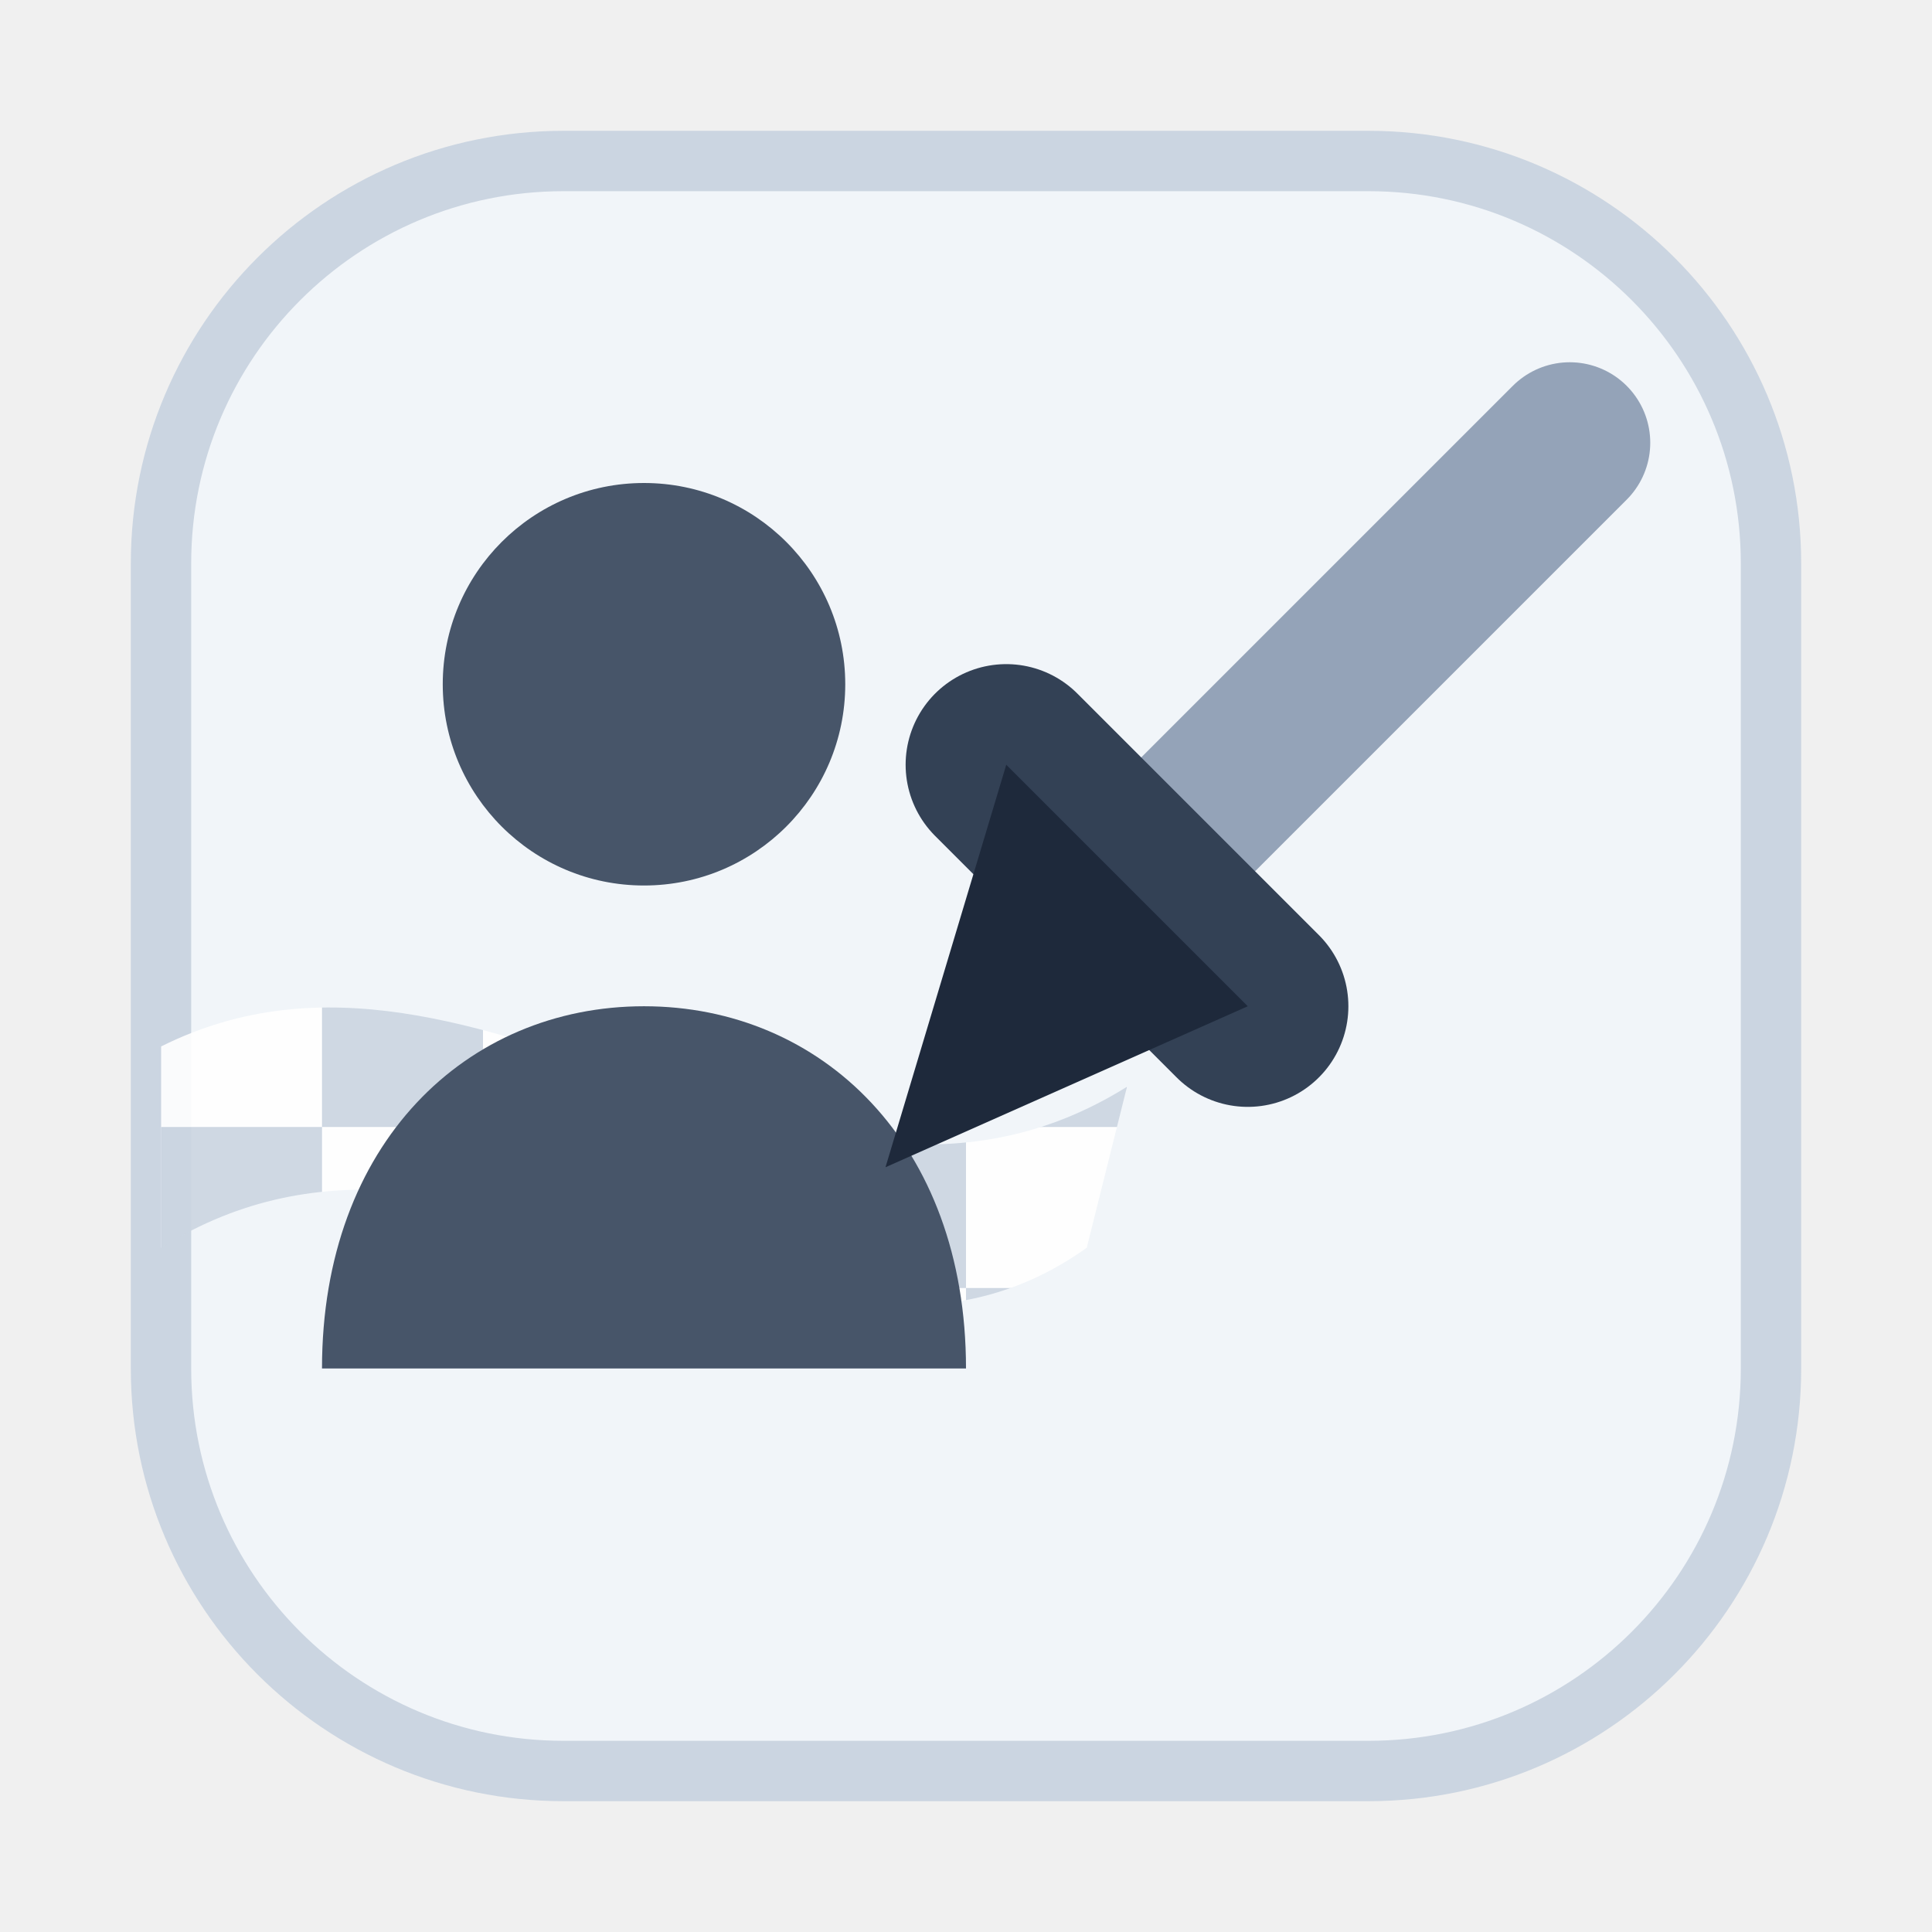
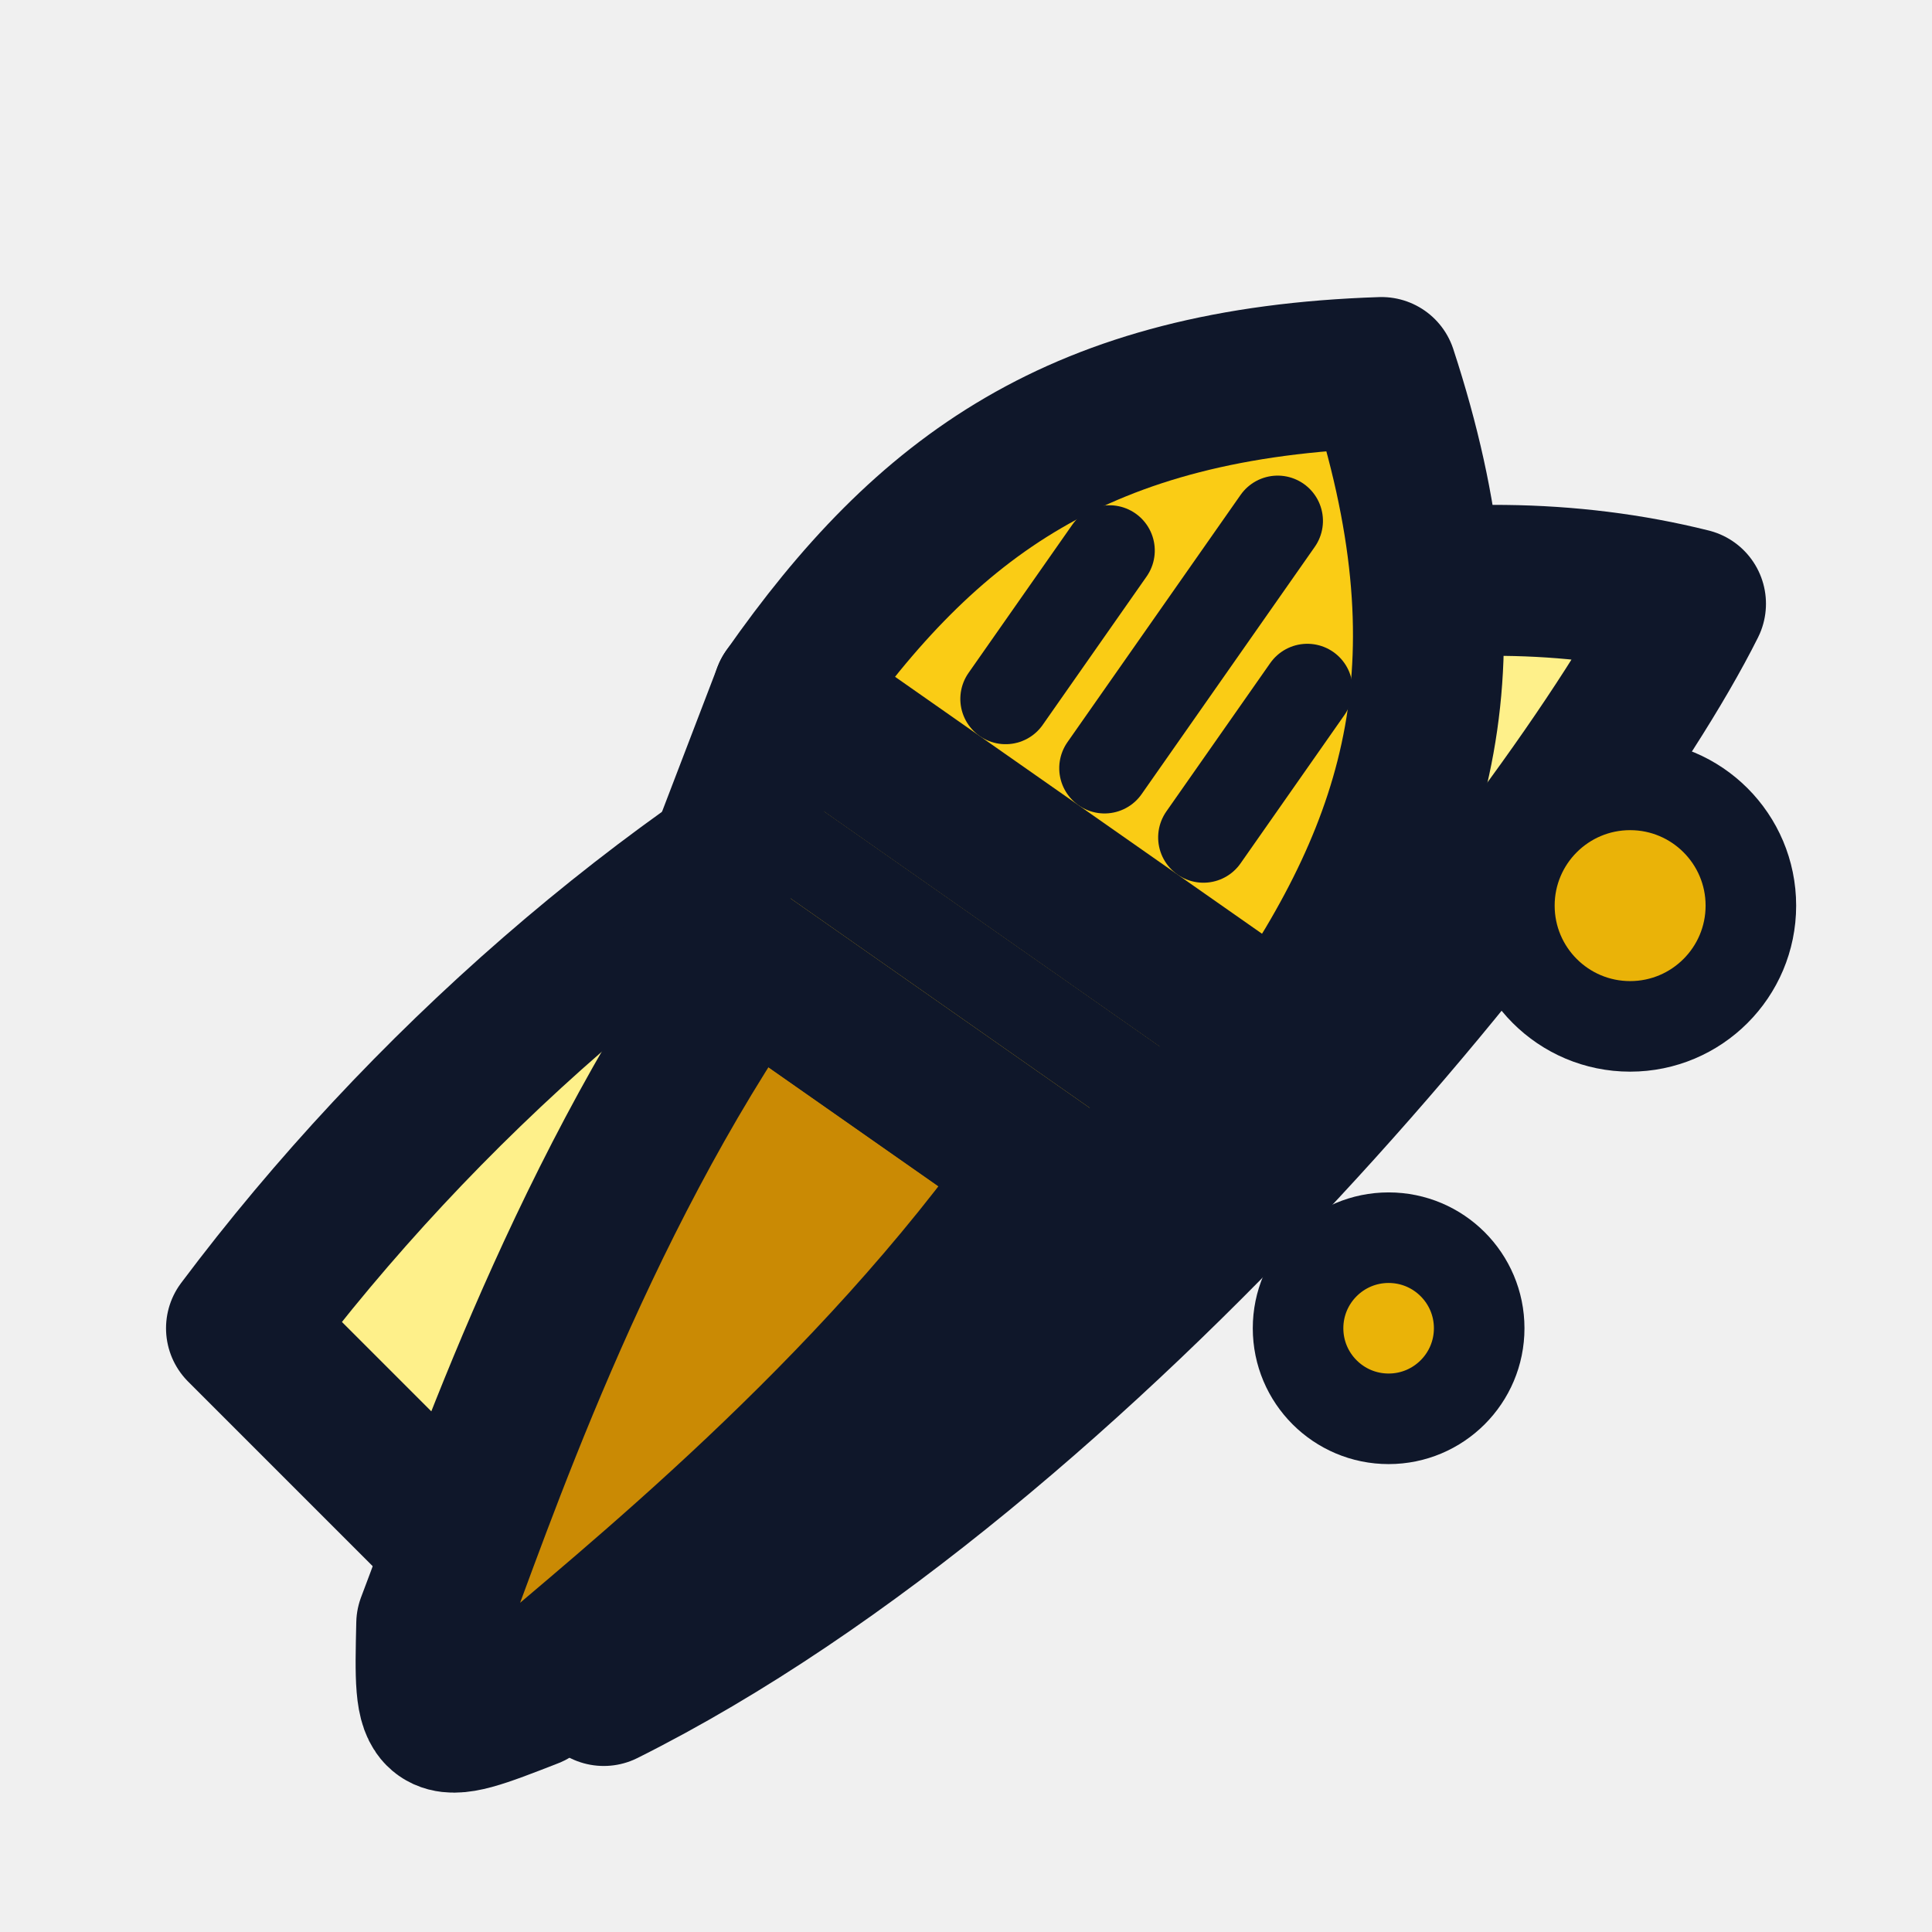
- <svg xmlns="http://www.w3.org/2000/svg" viewBox="0 0 24 24" fill="none">
-   <defs>
-     <pattern id="brush-checker" width="4" height="4" patternUnits="userSpaceOnUse">
-       <rect width="4" height="4" fill="#ffffff" />
-       <rect width="2" height="2" fill="#cbd5e1" />
-       <rect x="2" y="2" width="2" height="2" fill="#cbd5e1" />
-     </pattern>
-   </defs>
-   <rect x="2" y="2" width="20" height="20" rx="5" fill="#f1f5f9" stroke="#cbd5e1" stroke-width="0.75" />
-   <path d="M2 13C6 11 10 16 14 13.5L13.5 15.5C10 18 6 13 2 15.5V13Z" fill="url(#brush-checker)" fill-opacity="0.9" />
-   <circle cx="8" cy="8.5" r="2.5" fill="#475569" />
-   <path d="M4 17C4 14.2 5.8 12.5 8 12.5C10.2 12.5 12 14.2 12 17H4Z" fill="#475569" />
-   <line x1="14" y1="11" x2="19.5" y2="5.5" stroke="#94a3b8" stroke-width="2" stroke-linecap="round" />
-   <line x1="12.5" y1="9.5" x2="15.5" y2="12.5" stroke="#334155" stroke-width="2.5" stroke-linecap="round" />
-   <polygon points="12.5,9.5 15.5,12.5 11,14.5" fill="#1e293b" />
+ <svg xmlns="http://www.w3.org/2000/svg" viewBox="0 0 32 32" fill="none">
+   <path d="M 4 22 C 10 14, 20 8, 28 10 C 26 14, 18 24, 10 28 Z" fill="#fef08a" stroke="#0f172a" stroke-width="2.5" stroke-linejoin="round" />
+   <circle cx="27" cy="15" r="2" fill="#eab308" stroke="#0f172a" stroke-width="1.5" />
+   <circle cx="23" cy="22" r="1.5" fill="#eab308" stroke="#0f172a" stroke-width="1.5" />
+   <g transform="rotate(35 16 16)">
+     <path d="M 13 18 L 19 18 C 19 23, 17.5 28, 17 30 C 16 31.5, 16 31.5, 15 30 C 14.5 28, 13 23, 13 18 Z" fill="#ca8a04" stroke="#0f172a" stroke-width="2.5" stroke-linejoin="round" />
+     <path d="M 11 14 L 21 14 L 20 18 L 12 18 Z" fill="#eab308" stroke="#0f172a" stroke-width="2.5" stroke-linejoin="round" />
+     <line x1="12.5" y1="16" x2="19.5" y2="16" stroke="#0f172a" stroke-width="1.5" />
+     <path d="M 16 4 C 12 7, 11 10, 11 14 L 21 14 C 21 10, 20 7, 16 4 Z" fill="#facc15" stroke="#0f172a" stroke-width="2.5" stroke-linejoin="round" />
+     <path d="M 14 9 L 14 12" stroke="#0f172a" stroke-width="1.5" stroke-linecap="round" />
+     <path d="M 16 7 L 16 12" stroke="#0f172a" stroke-width="1.5" stroke-linecap="round" />
+     <path d="M 18 9 L 18 12" stroke="#0f172a" stroke-width="1.5" stroke-linecap="round" />
+   </g>
</svg>
